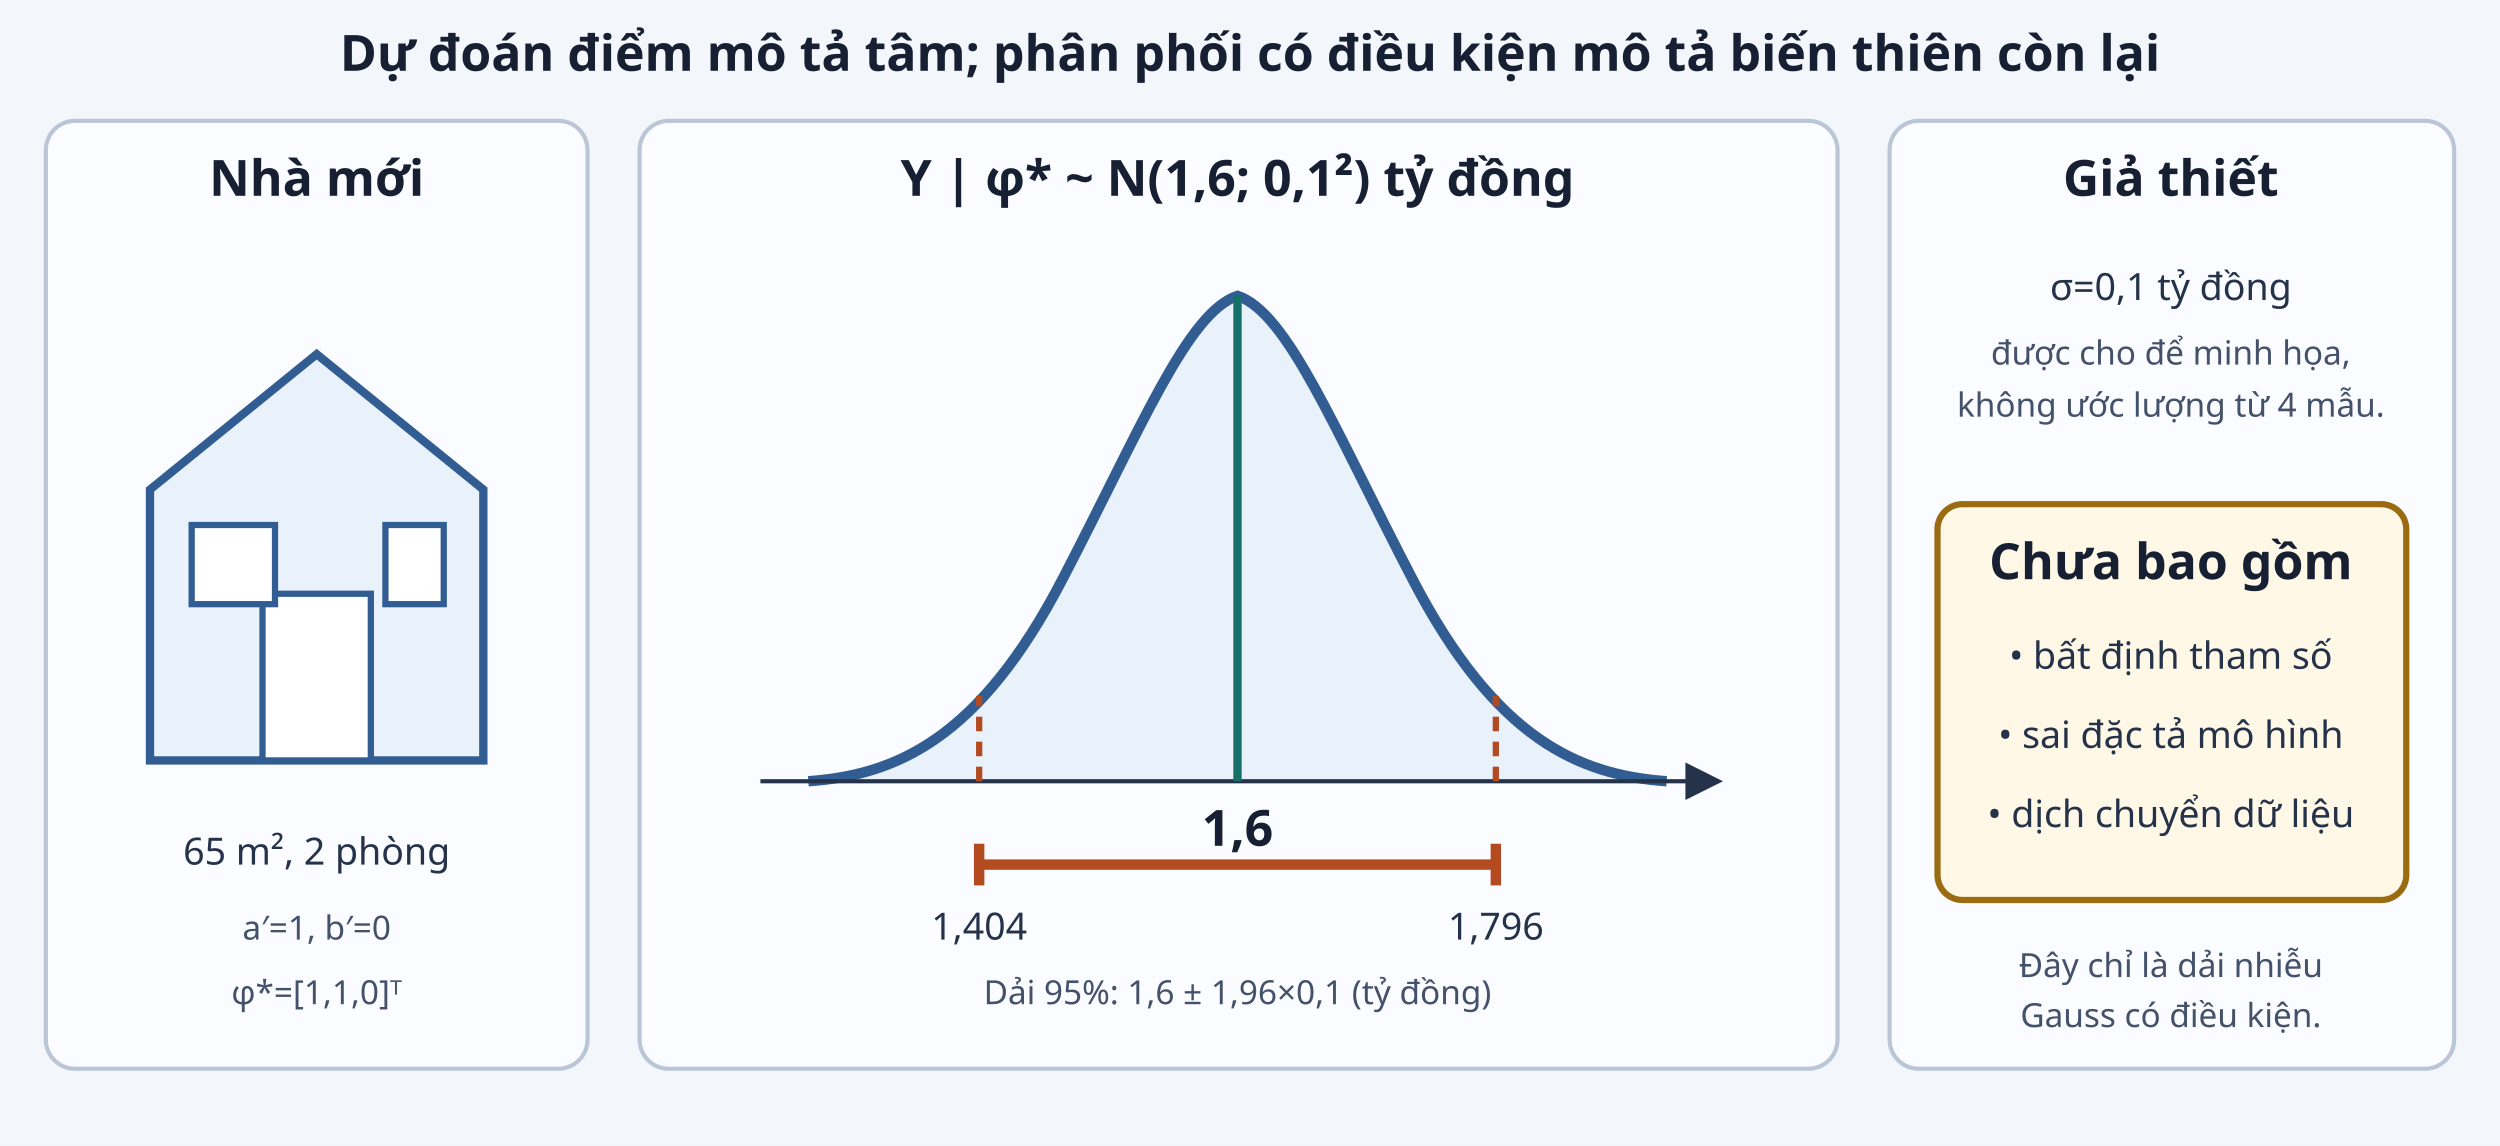
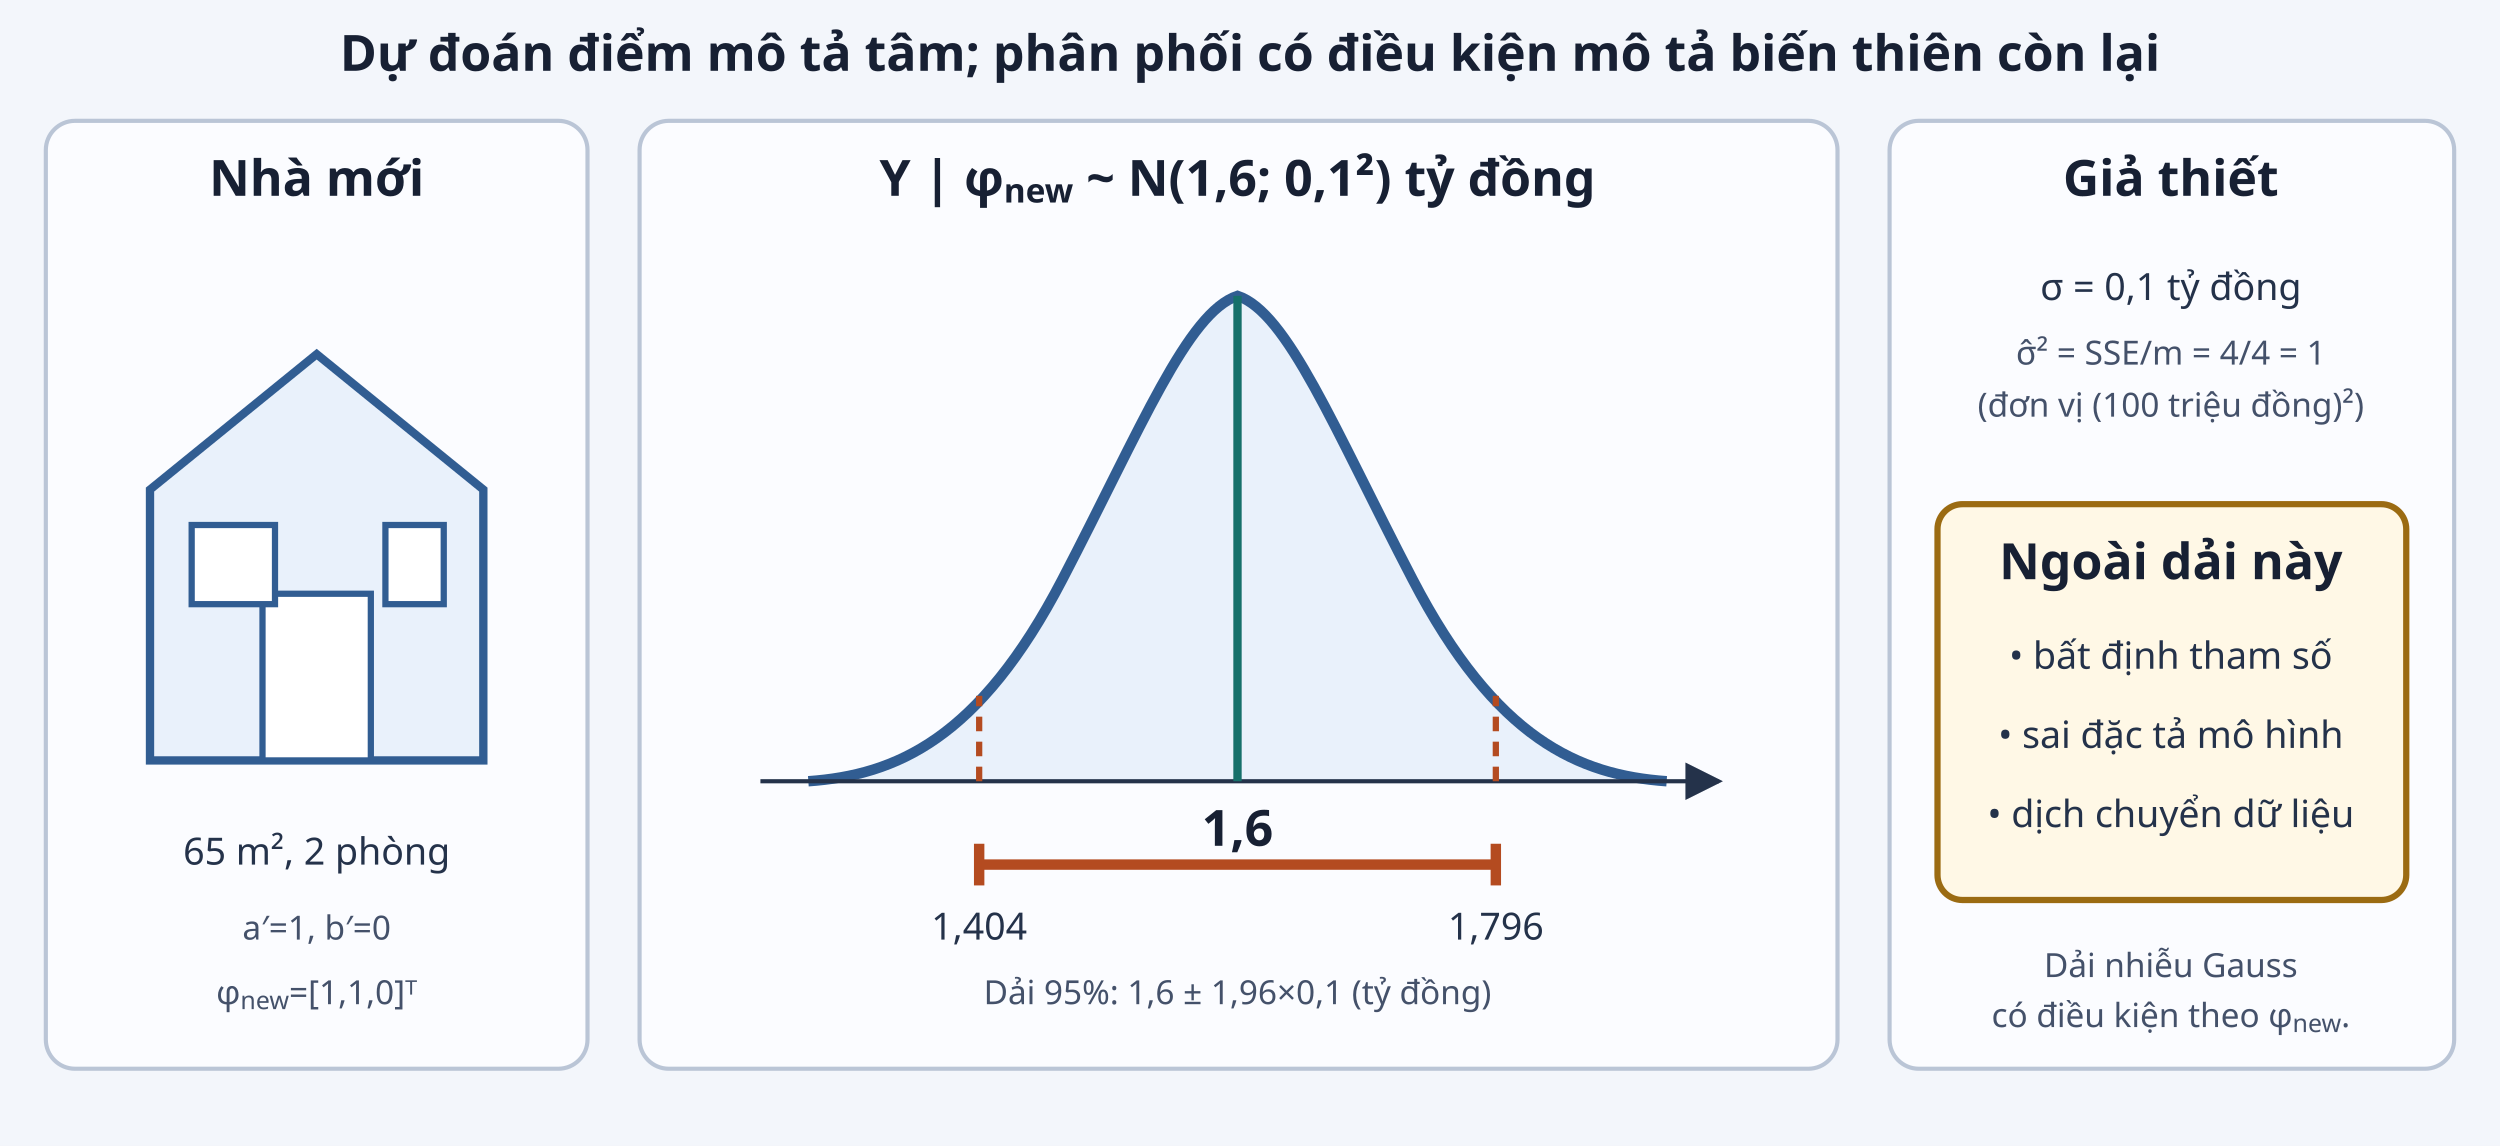
<svg xmlns="http://www.w3.org/2000/svg" viewBox="0 0 1200 550" role="img" aria-labelledby="title desc">
  <defs>
    <marker id="arrow" markerWidth="9" markerHeight="9" refX="8" refY="4.5" orient="auto">
      <path d="M0 0L9 4.5L0 9Z" fill="#24324a" />
    </marker>
    <style>.panel{fill:#fbfcff;stroke:#bac5d6;stroke-width:2}.title{font-family:sans-serif;font-size:24px;font-weight:700;fill:#172033}.label{font-family:sans-serif;font-size:18px;fill:#24324a}.small{font-family:sans-serif;font-size:16px;fill:#44516a}.axis{stroke:#24324a;stroke-width:2;marker-end:url(#arrow)}.curve{fill:none;stroke:#315d92;stroke-width:5}.mean{stroke:#16706a;stroke-width:4}.bound{stroke:#b44b20;stroke-width:3;stroke-dasharray:7 5}.warn{fill:#fff8e6;stroke:#9b6b12;stroke-width:3}</style>
  </defs>
  <rect width="1200" height="550" fill="#f3f6fb" />
  <text class="title" x="600" y="34" text-anchor="middle">Dự đoán điểm mô tả tâm; phân phối có điều kiện mô tả biến thiên còn lại</text>
  <rect class="panel" x="22" y="58" width="260" height="455" rx="14" />
  <text class="title" x="152" y="94" text-anchor="middle">Nhà mới</text>
  <path d="M72 235 L152 170 L232 235 V365 H72 Z" fill="#e9f1fb" stroke="#315d92" stroke-width="4" />
  <rect x="126" y="285" width="52" height="80" fill="#fff" stroke="#315d92" stroke-width="3" />
  <rect x="92" y="252" width="40" height="38" fill="#fff" stroke="#315d92" stroke-width="3" />
  <rect x="185" y="252" width="28" height="38" fill="#fff" stroke="#315d92" stroke-width="3" />
  <text class="label" x="152" y="415" text-anchor="middle">65 m², 2 phòng</text>
  <text class="small" x="152" y="451" text-anchor="middle">a′=1, b′=0</text>
-   <text class="small" x="152" y="482" text-anchor="middle">φ*=[1,1,0]ᵀ</text>
+   <text class="small" x="152" y="482" text-anchor="middle">φ<tspan baseline-shift="sub" font-size="12">new</tspan>=[1,1,0]ᵀ</text>
  <rect class="panel" x="307" y="58" width="575" height="455" rx="14" />
-   <text class="title" x="594" y="94" text-anchor="middle">Y | φ* ~ N(1,6; 0,1²) tỷ đồng</text>
+   <text class="title" x="594" y="94" text-anchor="middle">Y | φ<tspan baseline-shift="sub" font-size="16">new</tspan> ~ N(1,6; 0,1²) tỷ đồng</text>
  <path d="M388 375 C430 372 470 355 510 278 C548 205 570 150 594 142 C618 150 640 205 678 278 C718 355 758 372 800 375 L800 375 L388 375 Z" fill="#e9f1fb" />
  <path class="curve" d="M388 375 C430 372 470 355 510 278 C548 205 570 150 594 142 C618 150 640 205 678 278 C718 355 758 372 800 375" />
  <line class="axis" x1="365" y1="375" x2="825" y2="375" />
  <line class="bound" x1="470" y1="375" x2="470" y2="334" />
  <line class="mean" x1="594" y1="375" x2="594" y2="142" />
  <line class="bound" x1="718" y1="375" x2="718" y2="334" />
  <path d="M470 415 L718 415" stroke="#b44b20" stroke-width="5" />
  <path d="M470 405 L470 425 M718 405 L718 425" stroke="#b44b20" stroke-width="5" />
  <text class="label" x="470" y="451" text-anchor="middle">1,404</text>
  <text class="title" x="594" y="406" text-anchor="middle">1,6</text>
  <text class="label" x="718" y="451" text-anchor="middle">1,796</text>
  <text class="small" x="594" y="482" text-anchor="middle">Dải 95%: 1,6 ± 1,96×0,1 (tỷ đồng)</text>
  <rect class="panel" x="907" y="58" width="271" height="455" rx="14" />
  <text class="title" x="1042" y="94" text-anchor="middle">Giả thiết</text>
-   <text class="label" x="1042" y="144" text-anchor="middle">σ=0,1 tỷ đồng</text>
-   <text class="small" x="1042" y="175" text-anchor="middle">được cho để minh họa,</text>
-   <text class="small" x="1042" y="200" text-anchor="middle">không ước lượng từ 4 mẫu.</text>
+   <text class="label" x="1042" y="144" text-anchor="middle">σ = 0,1 tỷ đồng</text>
+   <text class="small" x="1042" y="175" text-anchor="middle">σ̂² = SSE/m = 4/4 = 1</text>
+   <text class="small" x="1042" y="200" text-anchor="middle">(đơn vị (100 triệu đồng)²)</text>
  <rect class="warn" x="930" y="242" width="225" height="190" rx="12" />
-   <text class="title" x="1042" y="278" text-anchor="middle">Chưa bao gồm</text>
+   <text class="title" x="1042" y="278" text-anchor="middle">Ngoài dải này</text>
  <text class="label" x="1042" y="321" text-anchor="middle">• bất định tham số</text>
  <text class="label" x="1042" y="359" text-anchor="middle">• sai đặc tả mô hình</text>
  <text class="label" x="1042" y="397" text-anchor="middle">• dịch chuyển dữ liệu</text>
-   <text class="small" x="1042" y="469" text-anchor="middle">Đây chỉ là dải nhiễu</text>
-   <text class="small" x="1042" y="493" text-anchor="middle">Gauss có điều kiện.</text>
+   <text class="small" x="1042" y="469" text-anchor="middle">Dải nhiễu Gauss</text>
+   <text class="small" x="1042" y="493" text-anchor="middle">có điều kiện theo φ<tspan baseline-shift="sub" font-size="12">new</tspan>.</text>
</svg>
